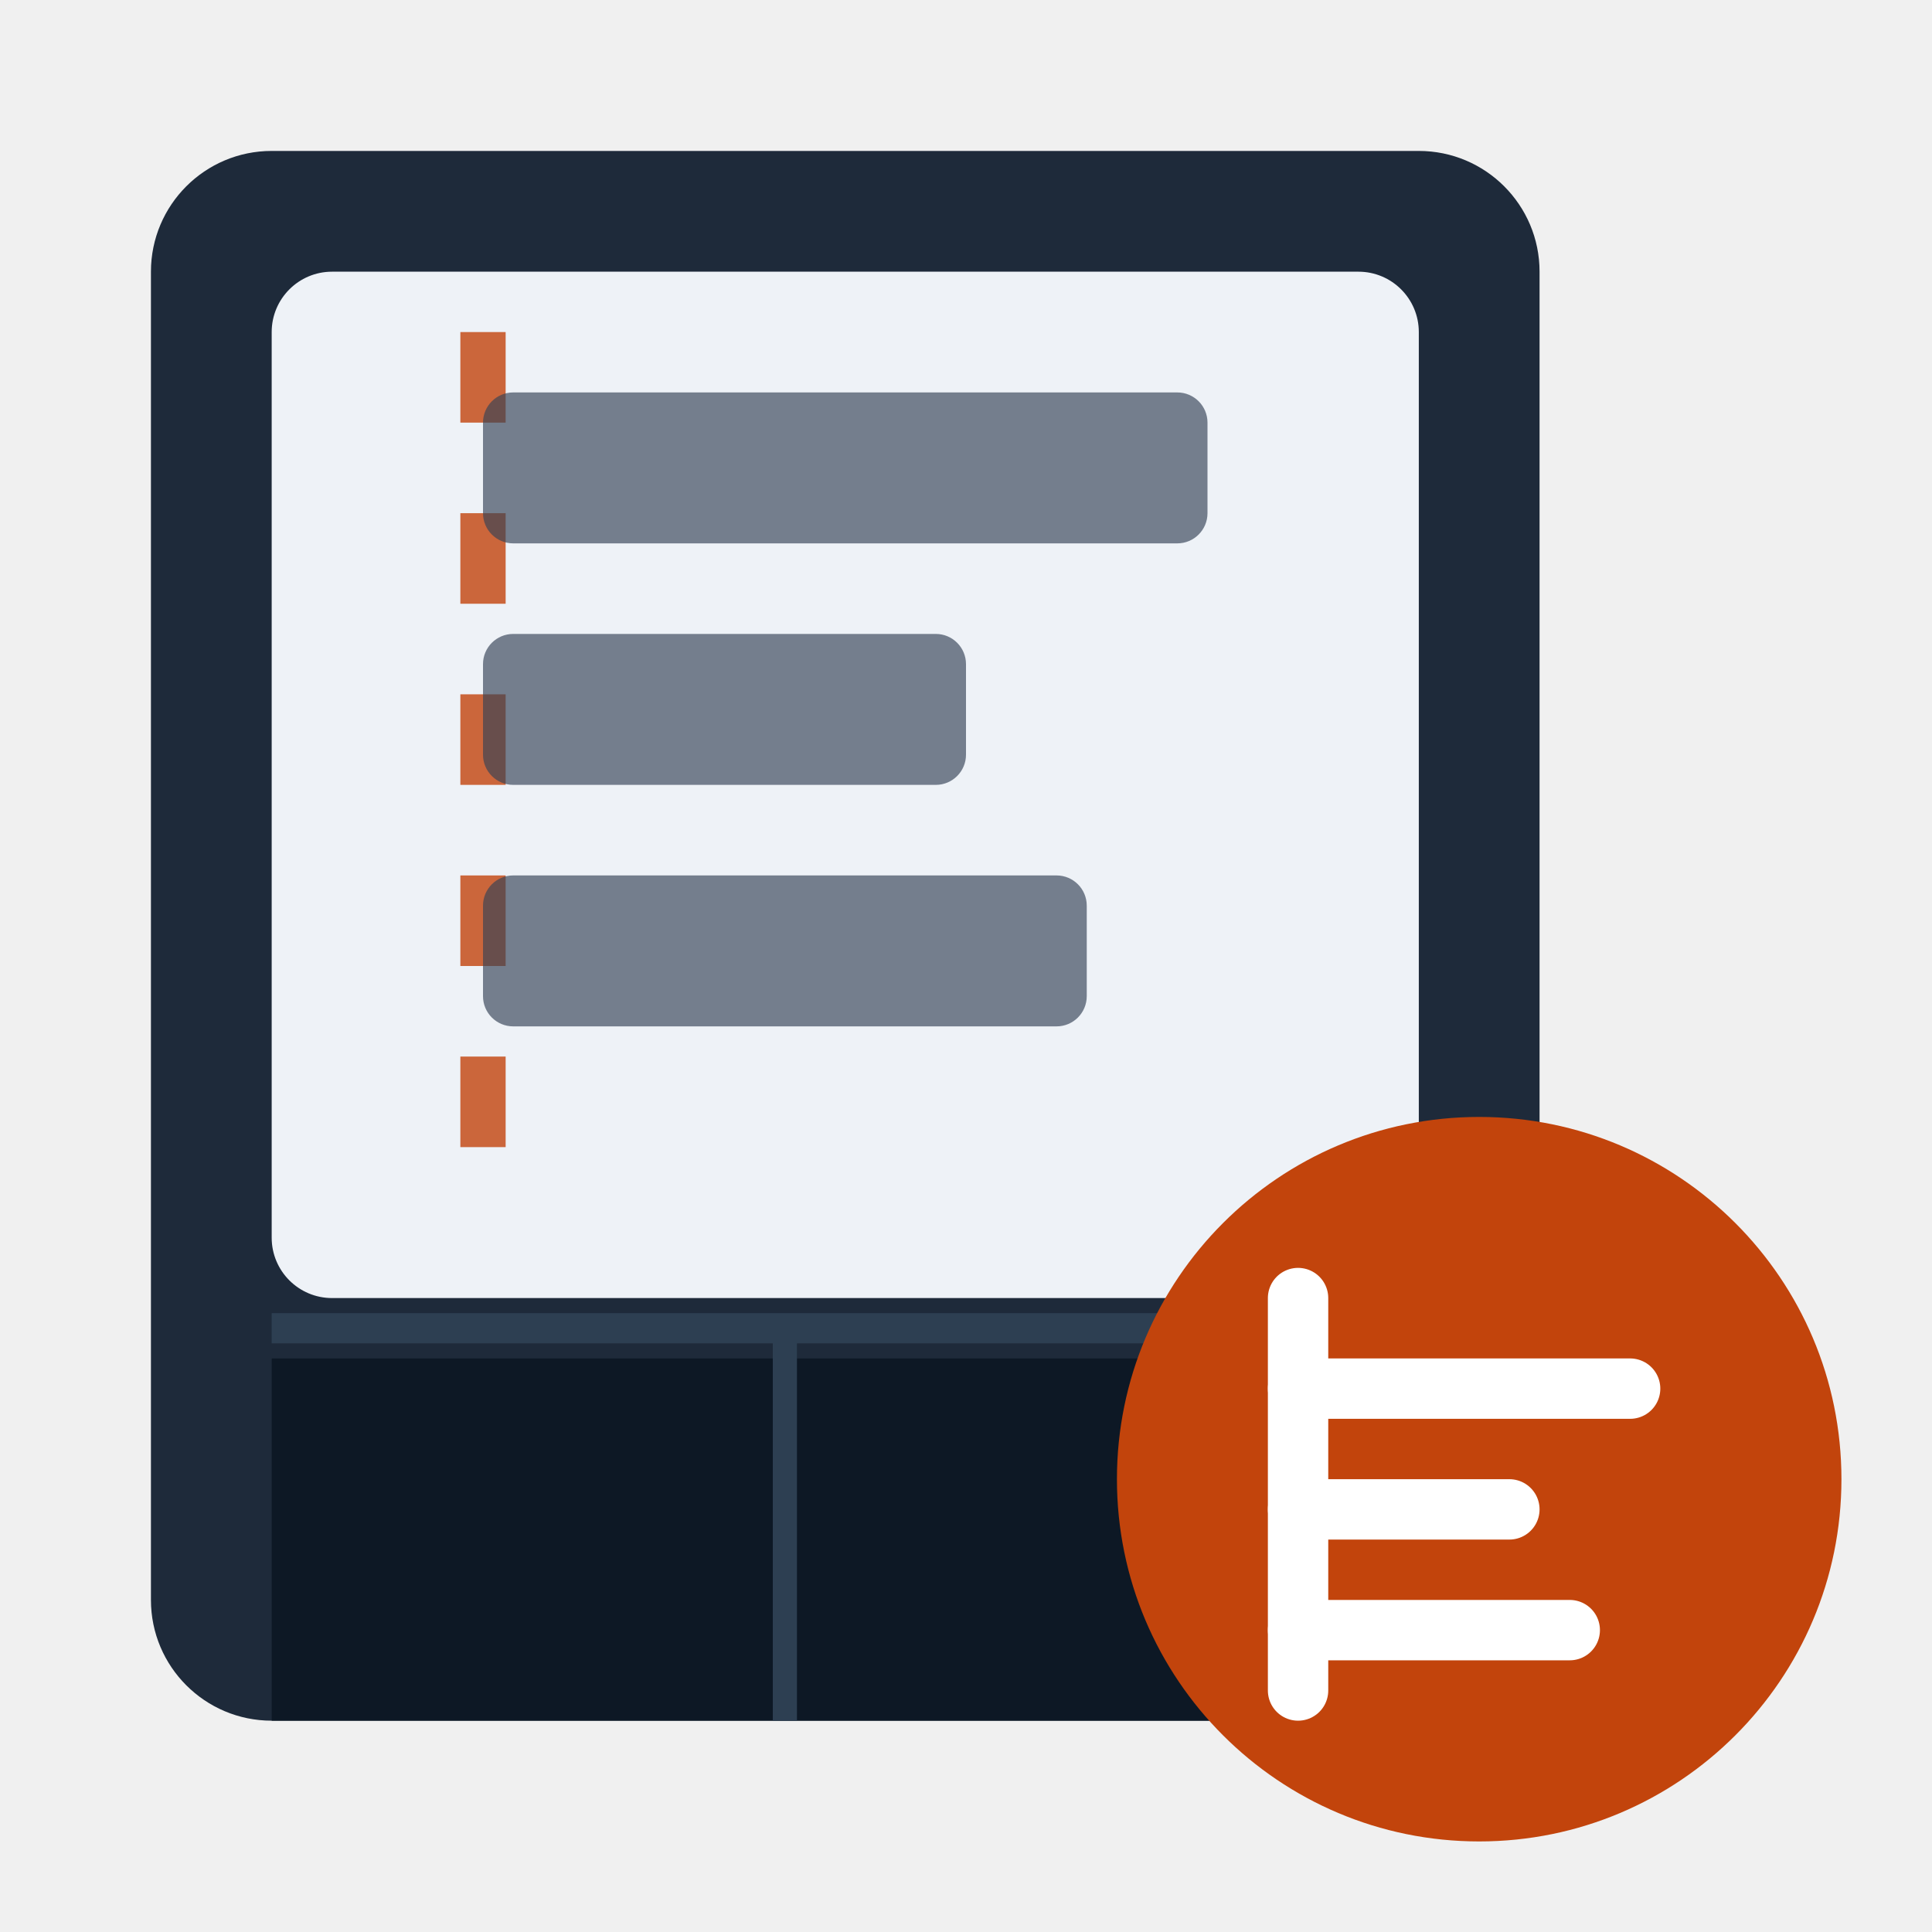
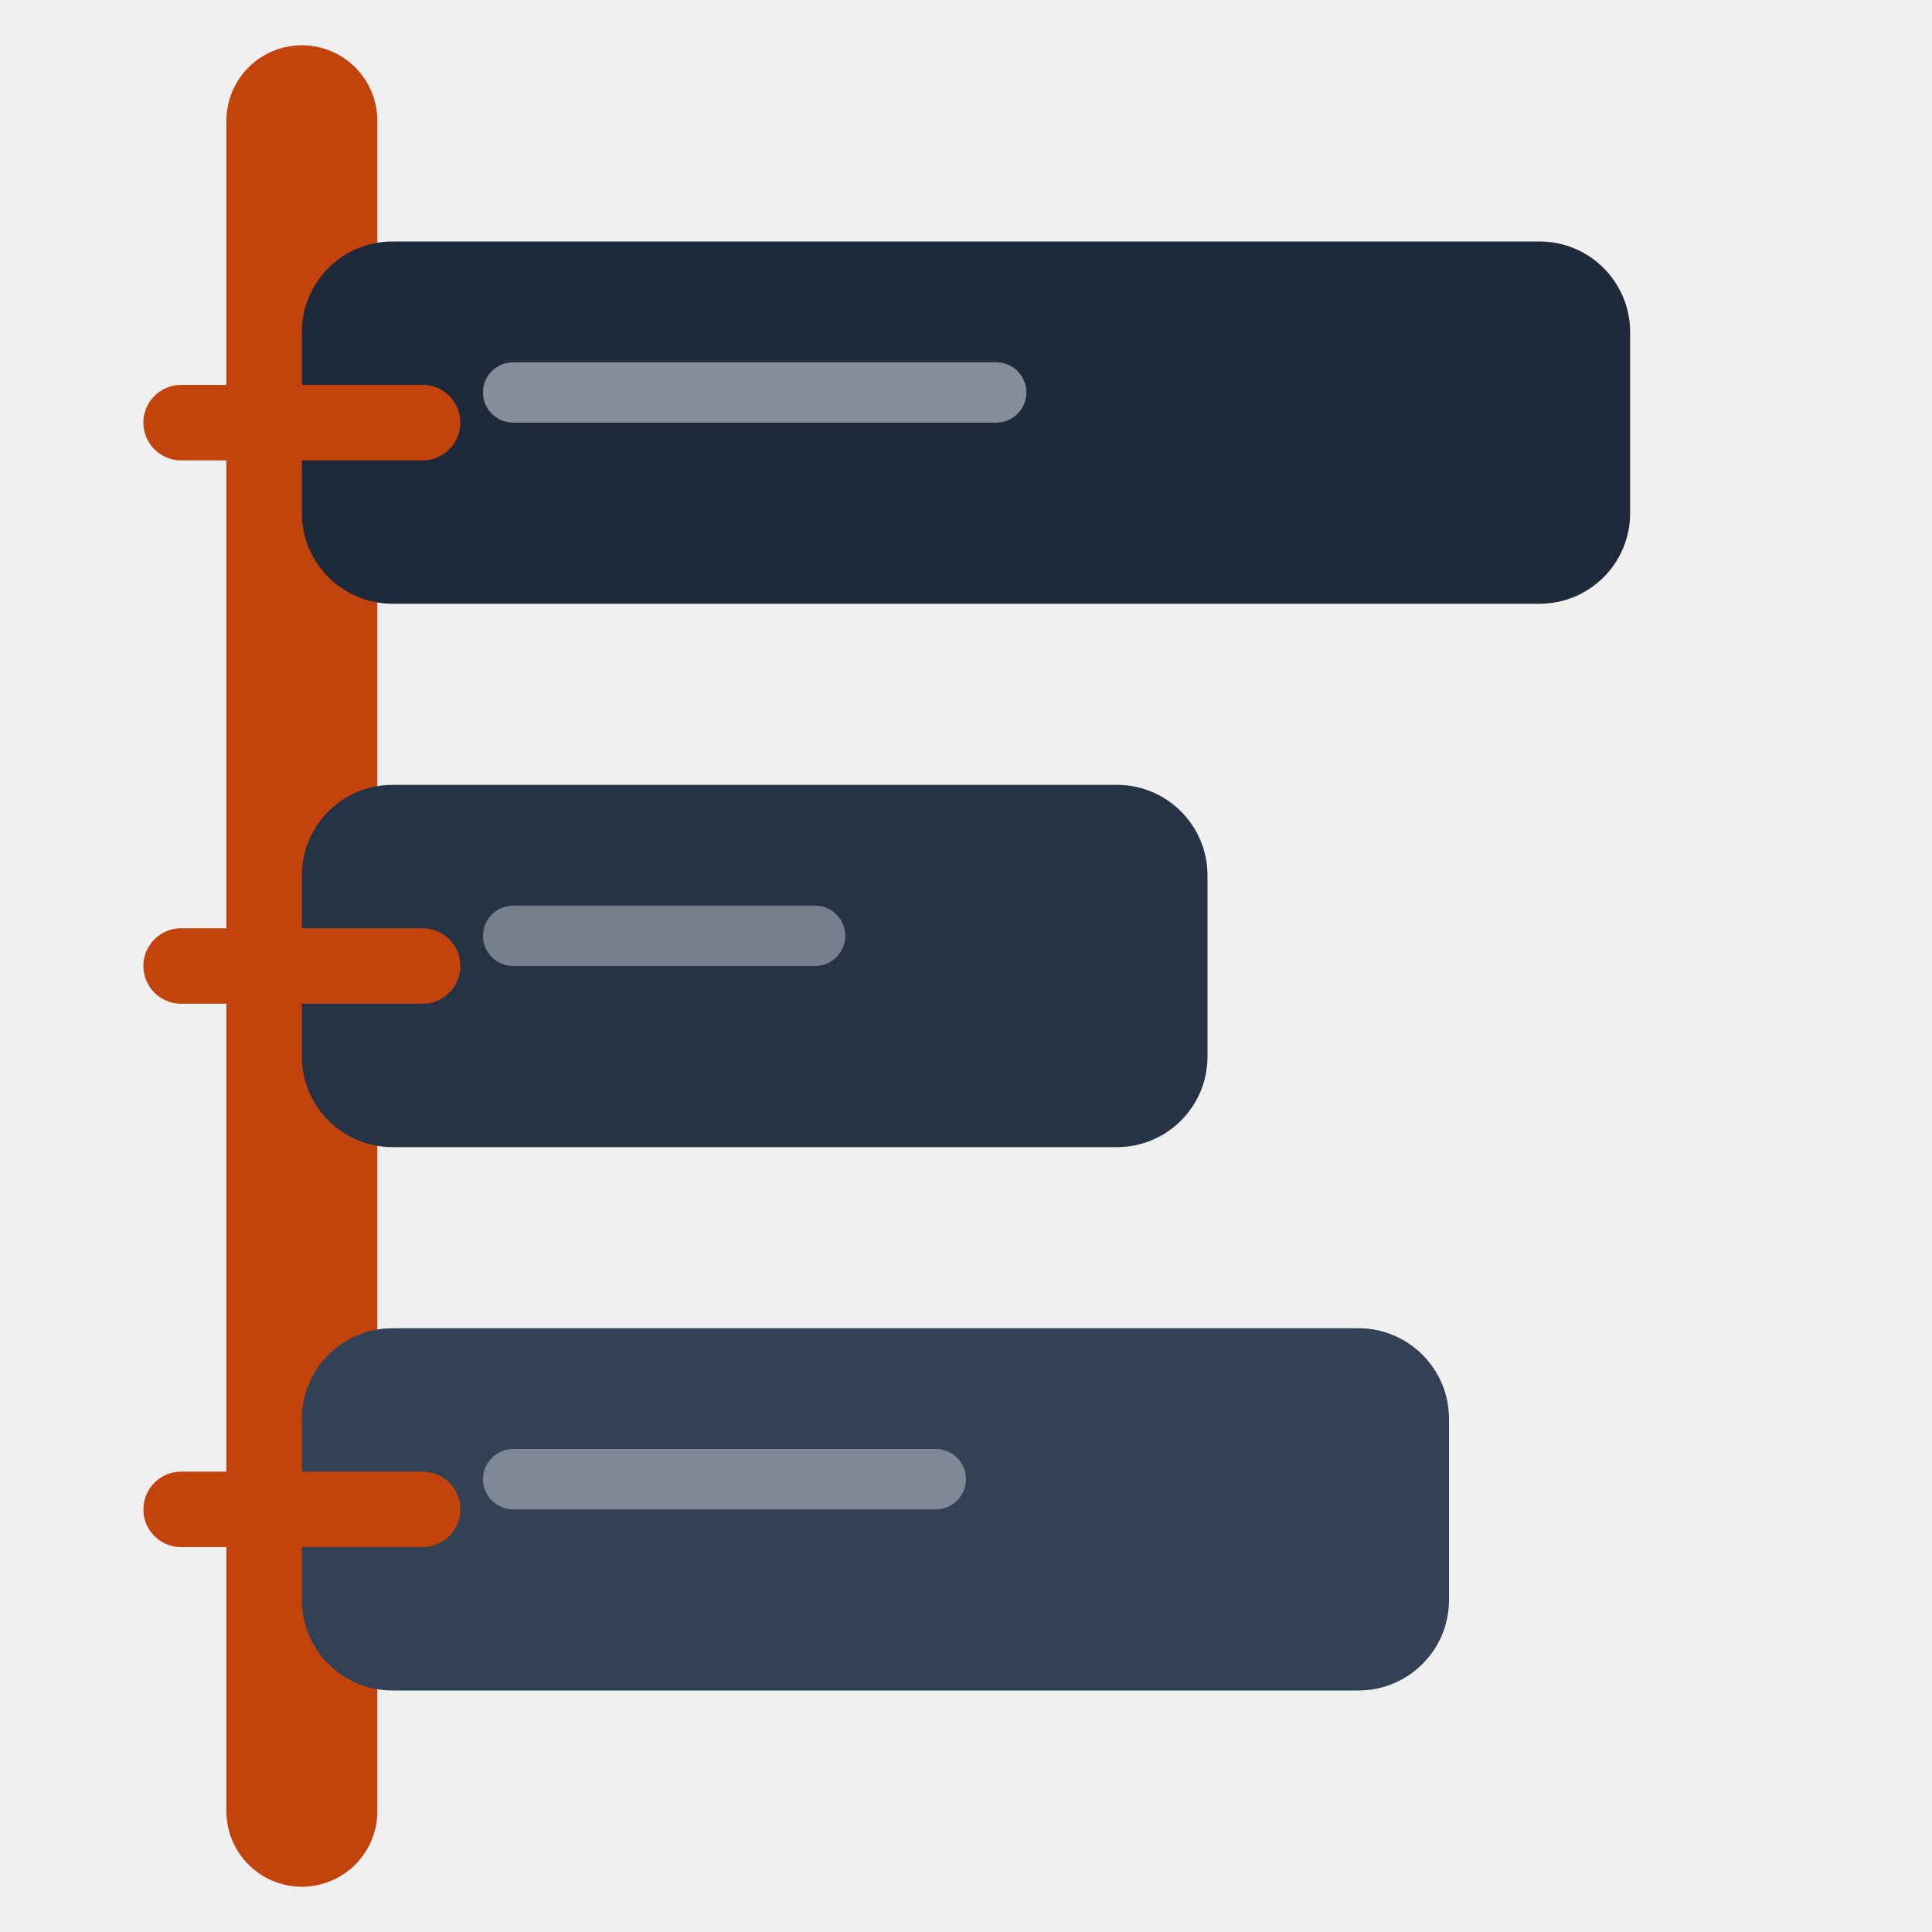
<svg xmlns="http://www.w3.org/2000/svg" viewBox="0 0 64 64">
-   <rect x="5" y="5" width="46" height="52" rx="4" fill="#1E2A3A" />
-   <rect x="9" y="9" width="38" height="34" rx="2" fill="#EEF2F7" />
-   <line x1="16" y1="11" x2="16" y2="41" stroke="#C2440C" stroke-width="1.5" stroke-dasharray="3,3" opacity="0.8" />
-   <rect x="16" y="13" width="24" height="5" rx="1" fill="#334155" opacity="0.65" />
-   <rect x="16" y="21" width="16" height="5" rx="1" fill="#334155" opacity="0.65" />
-   <rect x="16" y="29" width="20" height="5" rx="1" fill="#334155" opacity="0.65" />
-   <line x1="9" y1="44" x2="47" y2="44" stroke="#2D3F52" stroke-width="1" />
-   <rect x="9" y="45" width="38" height="12" fill="#0D1825" />
-   <line x1="26" y1="44" x2="26" y2="57" stroke="#2D3F52" stroke-width="0.8" />
-   <circle cx="49" cy="49" r="12" fill="#C2440C" />
-   <line x1="43" y1="43" x2="43" y2="56" stroke="white" stroke-width="2" stroke-linecap="round" />
-   <line x1="43" y1="46" x2="54" y2="46" stroke="white" stroke-width="2" stroke-linecap="round" />
-   <line x1="43" y1="50" x2="50" y2="50" stroke="white" stroke-width="2" stroke-linecap="round" />
-   <line x1="43" y1="54" x2="52" y2="54" stroke="white" stroke-width="2" stroke-linecap="round" />
+   <line x1="10" y1="4" x2="10" y2="60" stroke="#C2440C" stroke-width="5" stroke-linecap="round" />
+   <rect x="10" y="8" width="44" height="12" rx="3" fill="#1E2A3A" />
+   <rect x="10" y="26" width="30" height="12" rx="3" fill="#253344" />
+   <rect x="10" y="44" width="38" height="12" rx="3" fill="#334155" />
+   <line x1="6" y1="14" x2="14" y2="14" stroke="#C2440C" stroke-width="2.5" stroke-linecap="round" />
+   <line x1="6" y1="32" x2="14" y2="32" stroke="#C2440C" stroke-width="2.5" stroke-linecap="round" />
+   <line x1="6" y1="50" x2="14" y2="50" stroke="#C2440C" stroke-width="2.5" stroke-linecap="round" />
+   <rect x="16" y="12" width="18" height="2" rx="1" fill="#EEF2F7" opacity="0.5" />
+   <rect x="16" y="30" width="12" height="2" rx="1" fill="#EEF2F7" opacity="0.4" />
+   <rect x="16" y="48" width="16" height="2" rx="1" fill="#EEF2F7" opacity="0.4" />
</svg>
